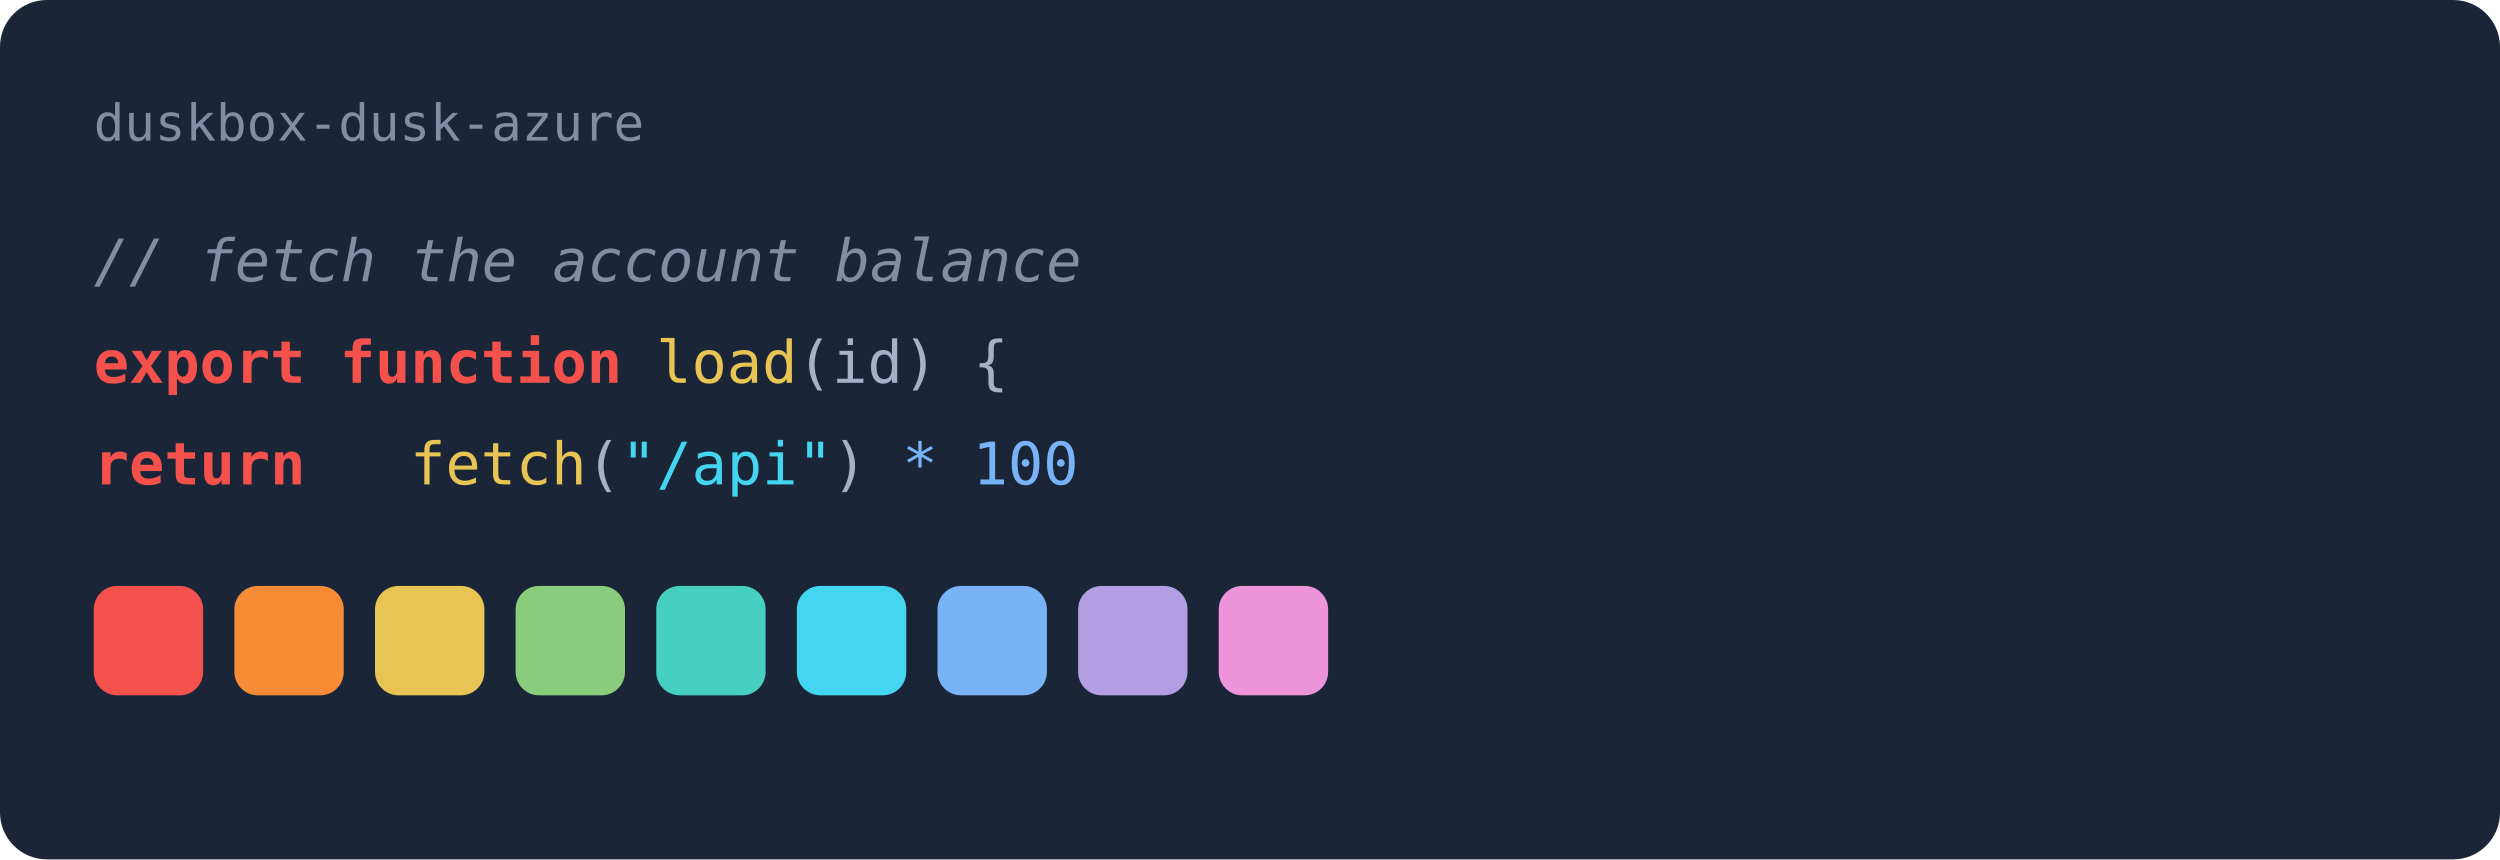
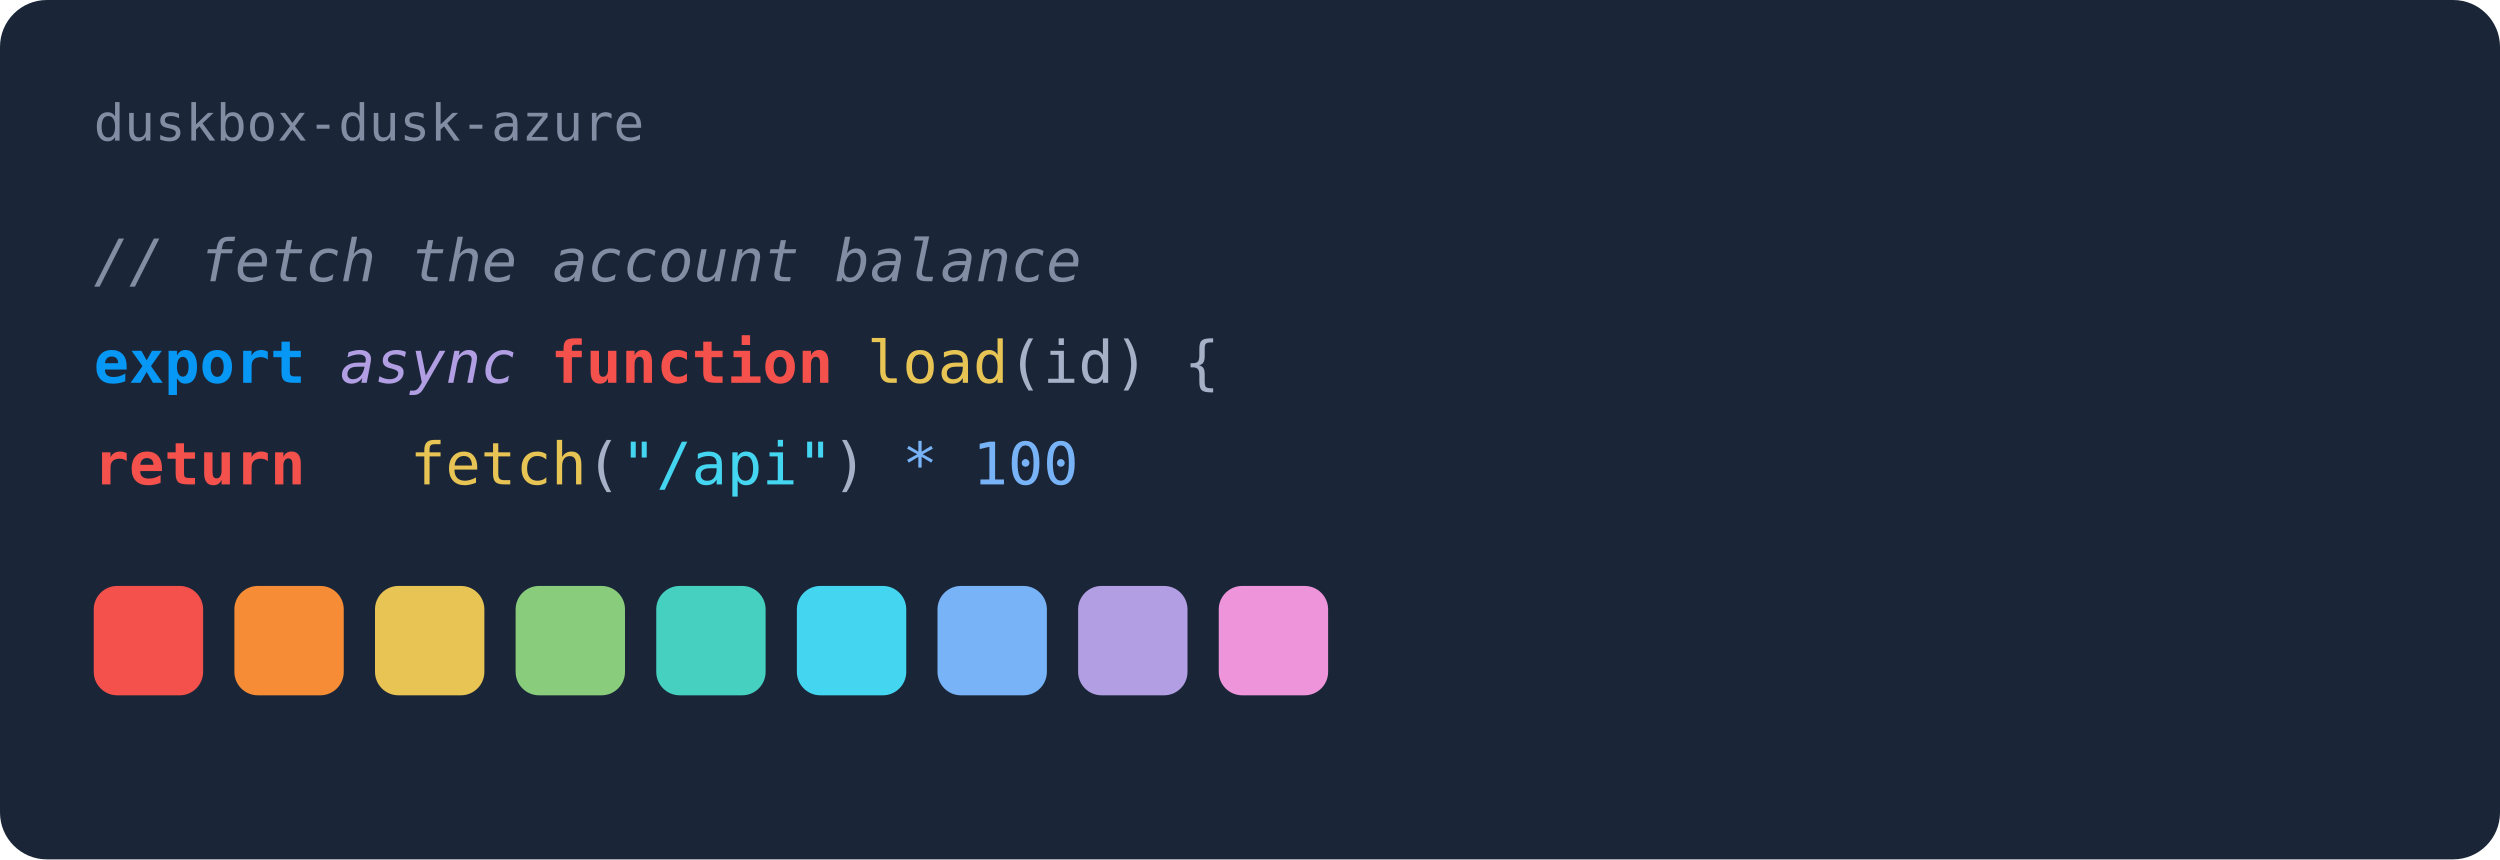
<svg xmlns="http://www.w3.org/2000/svg" width="640" height="220" viewBox="0 0 640 220" role="img" aria-label="duskbox dusk-azure">
  <rect width="640" height="220" rx="12" fill="#1a2637" />
  <text x="24" y="36" font-family="ui-monospace, SFMono-Regular, Menlo, monospace" font-size="13" fill="#828ca2">duskbox-dusk-azure</text>
  <text x="24" y="72" font-family="ui-monospace, SFMono-Regular, Menlo, monospace" font-size="15" fill="#828ca2" font-style="italic">// fetch the account balance</text>
-   <text x="24" y="98" font-family="ui-monospace, SFMono-Regular, Menlo, monospace" font-size="15" fill="#f4514c" font-weight="700">export </text>
-   <text x="87" y="98" font-family="ui-monospace, SFMono-Regular, Menlo, monospace" font-size="15" fill="#f4514c" font-weight="700">function </text>
-   <text x="168" y="98" font-family="ui-monospace, SFMono-Regular, Menlo, monospace" font-size="15" fill="#e7c454">load</text>
-   <text x="204" y="98" font-family="ui-monospace, SFMono-Regular, Menlo, monospace" font-size="15" fill="#a6b1c8">(id) {</text>
+   <text x="24" y="98" font-family="ui-monospace, SFMono-Regular, Menlo, monospace" font-size="15" fill="#0797f4" font-weight="700">export </text>
+   <text x="87" y="98" font-family="ui-monospace, SFMono-Regular, Menlo, monospace" font-size="15" fill="#b19ee3" font-style="italic">async </text>
+   <text x="141" y="98" font-family="ui-monospace, SFMono-Regular, Menlo, monospace" font-size="15" fill="#f4514c" font-weight="700">function </text>
+   <text x="222" y="98" font-family="ui-monospace, SFMono-Regular, Menlo, monospace" font-size="15" fill="#e7c454">load</text>
+   <text x="258" y="98" font-family="ui-monospace, SFMono-Regular, Menlo, monospace" font-size="15" fill="#a6b1c8">(id) {</text>
  <text x="24" y="124" font-family="ui-monospace, SFMono-Regular, Menlo, monospace" font-size="15" fill="#f4514c" font-weight="700">  return </text>
  <text x="105" y="124" font-family="ui-monospace, SFMono-Regular, Menlo, monospace" font-size="15" fill="#e7c454">fetch</text>
  <text x="150" y="124" font-family="ui-monospace, SFMono-Regular, Menlo, monospace" font-size="15" fill="#a6b1c8">(</text>
  <text x="159" y="124" font-family="ui-monospace, SFMono-Regular, Menlo, monospace" font-size="15" fill="#44d6f1">"/api"</text>
  <text x="213" y="124" font-family="ui-monospace, SFMono-Regular, Menlo, monospace" font-size="15" fill="#a6b1c8">) </text>
  <text x="231" y="124" font-family="ui-monospace, SFMono-Regular, Menlo, monospace" font-size="15" fill="#79b3f7">* </text>
  <text x="249" y="124" font-family="ui-monospace, SFMono-Regular, Menlo, monospace" font-size="15" fill="#79b3f7">100</text>
  <rect x="24" y="150" width="28" height="28" rx="6" fill="#f4514c" />
  <rect x="60" y="150" width="28" height="28" rx="6" fill="#f68c36" />
  <rect x="96" y="150" width="28" height="28" rx="6" fill="#e7c454" />
  <rect x="132" y="150" width="28" height="28" rx="6" fill="#89cc7b" />
  <rect x="168" y="150" width="28" height="28" rx="6" fill="#45d0c0" />
  <rect x="204" y="150" width="28" height="28" rx="6" fill="#44d6f1" />
  <rect x="240" y="150" width="28" height="28" rx="6" fill="#79b3f7" />
  <rect x="276" y="150" width="28" height="28" rx="6" fill="#b19ee3" />
  <rect x="312" y="150" width="28" height="28" rx="6" fill="#ee94db" />
</svg>
